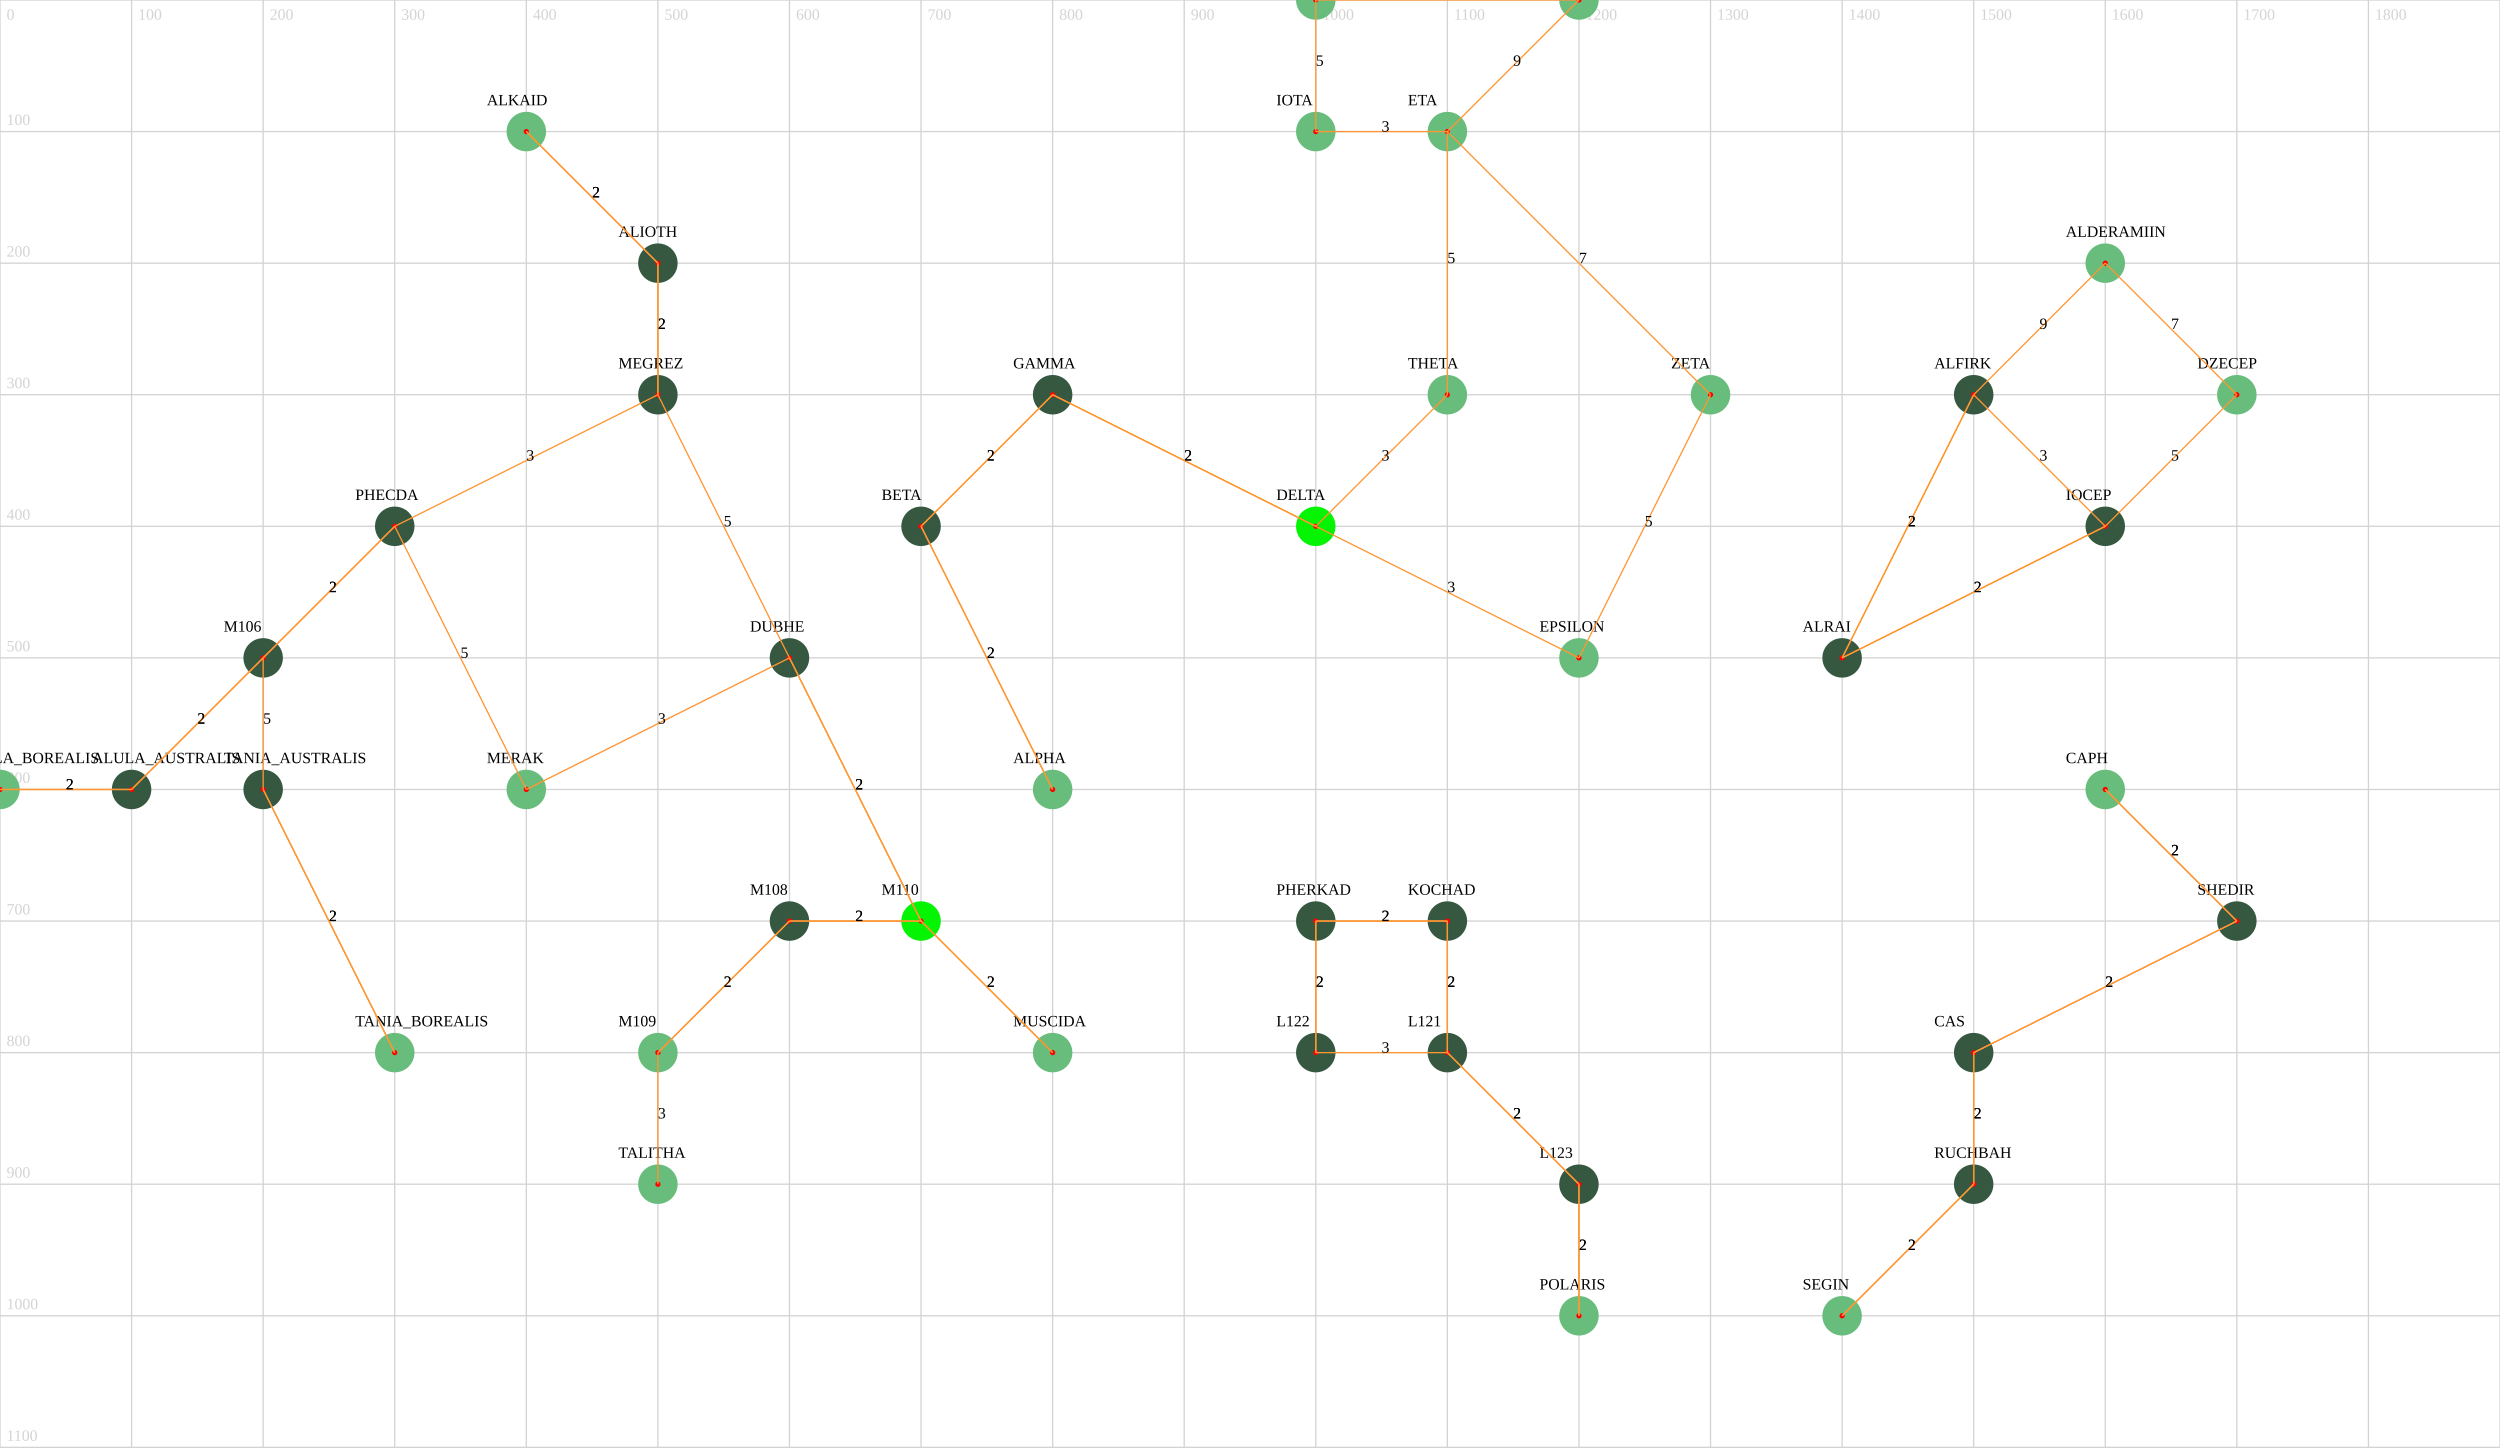
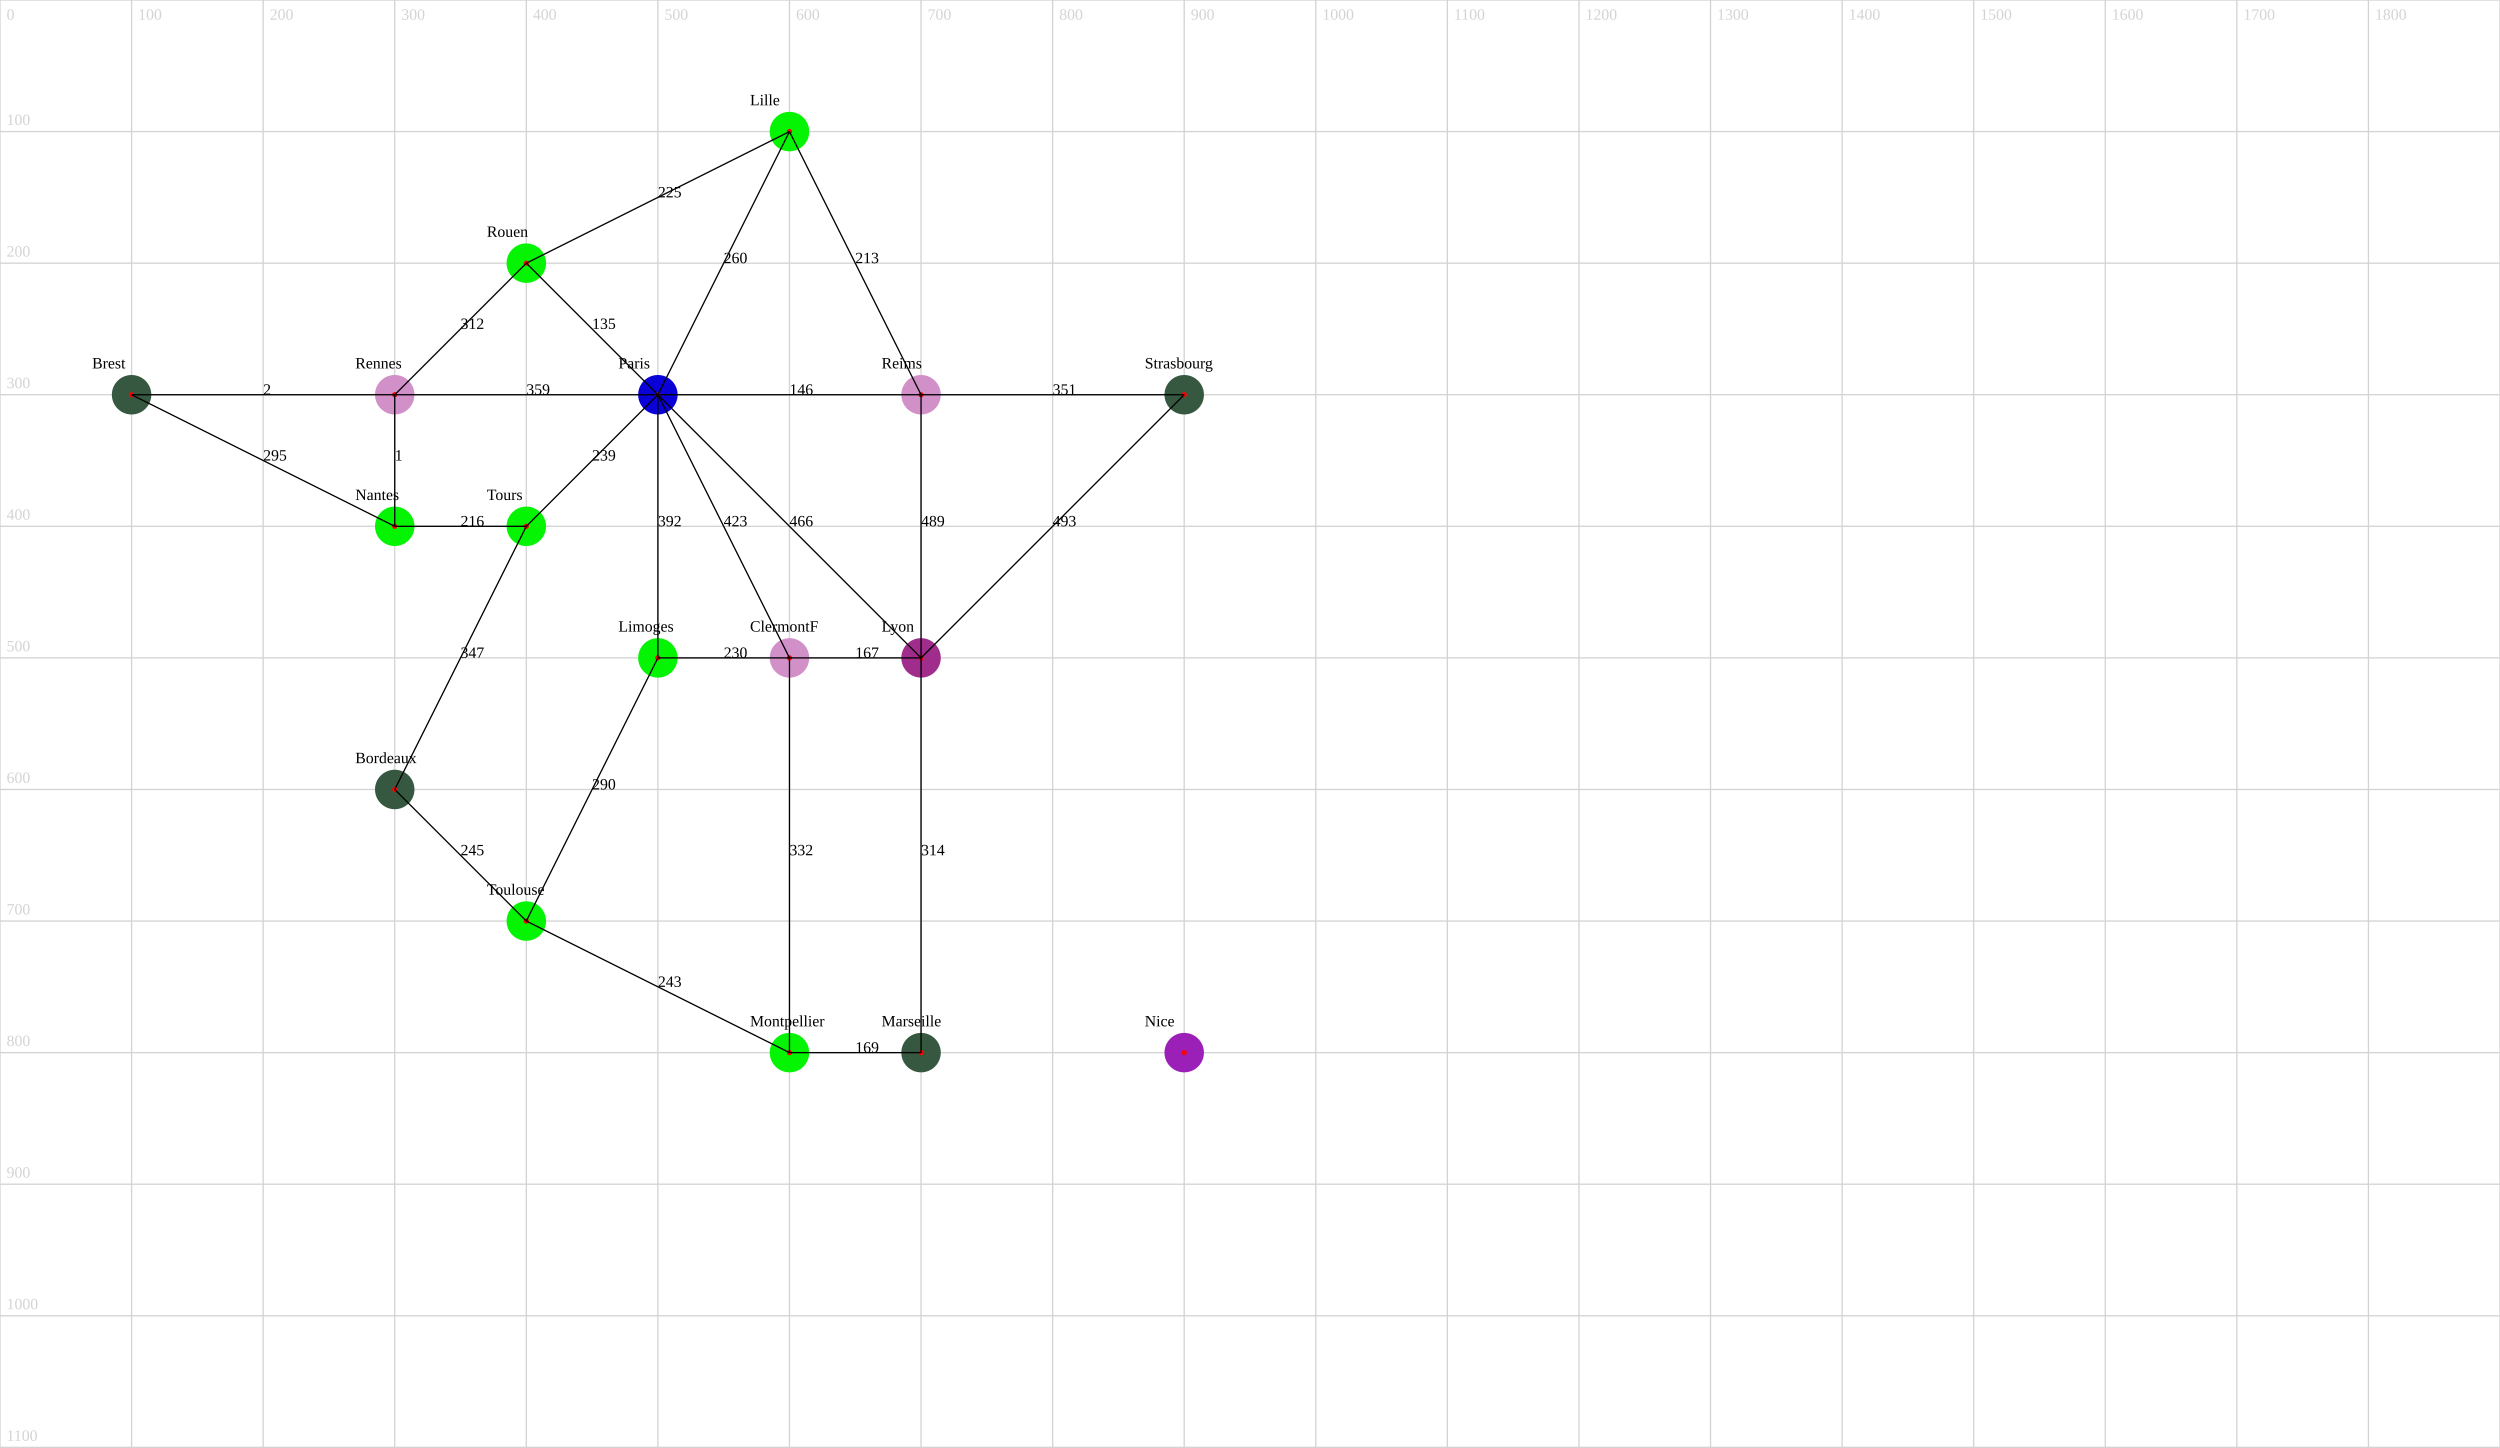
<svg xmlns="http://www.w3.org/2000/svg" version="1.1" width="1900" height="1100">
  <line x1="0" y1="0" x2="1900" y2="0" stroke="lightgrey" />
  <text x="5" y="-5" fill="lightgrey">0</text>
  <line x1="0" y1="100" x2="1900" y2="100" stroke="lightgrey" />
  <text x="5" y="95" fill="lightgrey">100</text>
  <line x1="0" y1="200" x2="1900" y2="200" stroke="lightgrey" />
  <text x="5" y="195" fill="lightgrey">200</text>
  <line x1="0" y1="300" x2="1900" y2="300" stroke="lightgrey" />
  <text x="5" y="295" fill="lightgrey">300</text>
  <line x1="0" y1="400" x2="1900" y2="400" stroke="lightgrey" />
  <text x="5" y="395" fill="lightgrey">400</text>
  <line x1="0" y1="500" x2="1900" y2="500" stroke="lightgrey" />
  <text x="5" y="495" fill="lightgrey">500</text>
  <line x1="0" y1="600" x2="1900" y2="600" stroke="lightgrey" />
  <text x="5" y="595" fill="lightgrey">600</text>
  <line x1="0" y1="700" x2="1900" y2="700" stroke="lightgrey" />
  <text x="5" y="695" fill="lightgrey">700</text>
  <line x1="0" y1="800" x2="1900" y2="800" stroke="lightgrey" />
  <text x="5" y="795" fill="lightgrey">800</text>
  <line x1="0" y1="900" x2="1900" y2="900" stroke="lightgrey" />
  <text x="5" y="895" fill="lightgrey">900</text>
  <line x1="0" y1="1000" x2="1900" y2="1000" stroke="lightgrey" />
  <text x="5" y="995" fill="lightgrey">1000</text>
  <line x1="0" y1="1100" x2="1900" y2="1100" stroke="lightgrey" />
  <text x="5" y="1095" fill="lightgrey">1100</text>
  <line x1="0" y1="0" x2="0" y2="1100" stroke="lightgrey" />
  <text x="5" y="15" fill="lightgrey">0</text>
  <line x1="100" y1="0" x2="100" y2="1100" stroke="lightgrey" />
  <text x="105" y="15" fill="lightgrey">100</text>
  <line x1="200" y1="0" x2="200" y2="1100" stroke="lightgrey" />
  <text x="205" y="15" fill="lightgrey">200</text>
  <line x1="300" y1="0" x2="300" y2="1100" stroke="lightgrey" />
  <text x="305" y="15" fill="lightgrey">300</text>
  <line x1="400" y1="0" x2="400" y2="1100" stroke="lightgrey" />
  <text x="405" y="15" fill="lightgrey">400</text>
  <line x1="500" y1="0" x2="500" y2="1100" stroke="lightgrey" />
  <text x="505" y="15" fill="lightgrey">500</text>
  <line x1="600" y1="0" x2="600" y2="1100" stroke="lightgrey" />
  <text x="605" y="15" fill="lightgrey">600</text>
  <line x1="700" y1="0" x2="700" y2="1100" stroke="lightgrey" />
  <text x="705" y="15" fill="lightgrey">700</text>
  <line x1="800" y1="0" x2="800" y2="1100" stroke="lightgrey" />
  <text x="805" y="15" fill="lightgrey">800</text>
  <line x1="900" y1="0" x2="900" y2="1100" stroke="lightgrey" />
  <text x="905" y="15" fill="lightgrey">900</text>
  <line x1="1000" y1="0" x2="1000" y2="1100" stroke="lightgrey" />
  <text x="1005" y="15" fill="lightgrey">1000</text>
  <line x1="1100" y1="0" x2="1100" y2="1100" stroke="lightgrey" />
  <text x="1105" y="15" fill="lightgrey">1100</text>
  <line x1="1200" y1="0" x2="1200" y2="1100" stroke="lightgrey" />
  <text x="1205" y="15" fill="lightgrey">1200</text>
  <line x1="1300" y1="0" x2="1300" y2="1100" stroke="lightgrey" />
  <text x="1305" y="15" fill="lightgrey">1300</text>
  <line x1="1400" y1="0" x2="1400" y2="1100" stroke="lightgrey" />
  <text x="1405" y="15" fill="lightgrey">1400</text>
  <line x1="1500" y1="0" x2="1500" y2="1100" stroke="lightgrey" />
  <text x="1505" y="15" fill="lightgrey">1500</text>
  <line x1="1600" y1="0" x2="1600" y2="1100" stroke="lightgrey" />
  <text x="1605" y="15" fill="lightgrey">1600</text>
  <line x1="1700" y1="0" x2="1700" y2="1100" stroke="lightgrey" />
  <text x="1705" y="15" fill="lightgrey">1700</text>
  <line x1="1800" y1="0" x2="1800" y2="1100" stroke="lightgrey" />
  <text x="1805" y="15" fill="lightgrey">1800</text>
  <line x1="1900" y1="0" x2="1900" y2="1100" stroke="lightgrey" />
  <text x="1905" y="15" fill="lightgrey">1900</text>
-   <circle cx="400" cy="100" r="15" fill="rgb(104,188,124)" />
-   <text x="370" y="80" fill="rgb(0,0,0)">ALKAID</text>
-   <circle cx="400" cy="100" r="2" fill="rgb(255,0,0)" />
-   <circle cx="500" cy="200" r="15" fill="rgb(54,88,64)" />
-   <text x="470" y="180" fill="rgb(0,0,0)">ALIOTH</text>
-   <circle cx="500" cy="200" r="2" fill="rgb(255,0,0)" />
-   <circle cx="500" cy="300" r="15" fill="rgb(54,88,64)" />
-   <text x="470" y="280" fill="rgb(0,0,0)">MEGREZ</text>
+   <circle cx="600" cy="100" r="15" fill="rgb(4,244,4)" />
+   <text x="570" y="80" fill="rgb(0,0,0)">Lille</text>
+   <circle cx="600" cy="100" r="2" fill="rgb(255,0,0)" />
+   <circle cx="400" cy="200" r="15" fill="rgb(4,244,4)" />
+   <text x="370" y="180" fill="rgb(0,0,0)">Rouen</text>
+   <circle cx="400" cy="200" r="2" fill="rgb(255,0,0)" />
+   <circle cx="100" cy="300" r="15" fill="rgb(54,88,64)" />
+   <text x="70" y="280" fill="rgb(0,0,0)">Brest</text>
+   <circle cx="100" cy="300" r="2" fill="rgb(255,0,0)" />
+   <circle cx="300" cy="300" r="15" fill="rgb(210,144,200)" />
+   <text x="270" y="280" fill="rgb(0,0,0)">Rennes</text>
+   <circle cx="300" cy="300" r="2" fill="rgb(255,0,0)" />
+   <circle cx="500" cy="300" r="15" fill="rgb(10,0,216)" />
+   <text x="470" y="280" fill="rgb(0,0,0)">Paris</text>
  <circle cx="500" cy="300" r="2" fill="rgb(255,0,0)" />
-   <circle cx="600" cy="500" r="15" fill="rgb(54,88,64)" />
-   <text x="570" y="480" fill="rgb(0,0,0)">DUBHE</text>
+   <circle cx="700" cy="300" r="15" fill="rgb(210,144,200)" />
+   <text x="670" y="280" fill="rgb(0,0,0)">Reims</text>
+   <circle cx="700" cy="300" r="2" fill="rgb(255,0,0)" />
+   <circle cx="900" cy="300" r="15" fill="rgb(54,88,64)" />
+   <text x="870" y="280" fill="rgb(0,0,0)">Strasbourg</text>
+   <circle cx="900" cy="300" r="2" fill="rgb(255,0,0)" />
+   <circle cx="300" cy="400" r="15" fill="rgb(4,244,4)" />
+   <text x="270" y="380" fill="rgb(0,0,0)">Nantes</text>
+   <circle cx="300" cy="400" r="2" fill="rgb(255,0,0)" />
+   <circle cx="400" cy="400" r="15" fill="rgb(4,244,4)" />
+   <text x="370" y="380" fill="rgb(0,0,0)">Tours</text>
+   <circle cx="400" cy="400" r="2" fill="rgb(255,0,0)" />
+   <circle cx="500" cy="500" r="15" fill="rgb(4,244,4)" />
+   <text x="470" y="480" fill="rgb(0,0,0)">Limoges</text>
+   <circle cx="500" cy="500" r="2" fill="rgb(255,0,0)" />
+   <circle cx="600" cy="500" r="15" fill="rgb(210,144,200)" />
+   <text x="570" y="480" fill="rgb(0,0,0)">ClermontF</text>
  <circle cx="600" cy="500" r="2" fill="rgb(255,0,0)" />
-   <circle cx="700" cy="700" r="15" fill="rgb(4,244,4)" />
-   <text x="670" y="680" fill="rgb(0,0,0)">M110</text>
-   <circle cx="700" cy="700" r="2" fill="rgb(255,0,0)" />
-   <circle cx="800" cy="800" r="15" fill="rgb(104,188,124)" />
-   <text x="770" y="780" fill="rgb(0,0,0)">MUSCIDA</text>
-   <circle cx="800" cy="800" r="2" fill="rgb(255,0,0)" />
-   <circle cx="600" cy="700" r="15" fill="rgb(54,88,64)" />
-   <text x="570" y="680" fill="rgb(0,0,0)">M108</text>
-   <circle cx="600" cy="700" r="2" fill="rgb(255,0,0)" />
-   <circle cx="500" cy="800" r="15" fill="rgb(104,188,124)" />
-   <text x="470" y="780" fill="rgb(0,0,0)">M109</text>
-   <circle cx="500" cy="800" r="2" fill="rgb(255,0,0)" />
-   <circle cx="500" cy="900" r="15" fill="rgb(104,188,124)" />
-   <text x="470" y="880" fill="rgb(0,0,0)">TALITHA</text>
-   <circle cx="500" cy="900" r="2" fill="rgb(255,0,0)" />
-   <circle cx="400" cy="600" r="15" fill="rgb(104,188,124)" />
-   <text x="370" y="580" fill="rgb(0,0,0)">MERAK</text>
-   <circle cx="400" cy="600" r="2" fill="rgb(255,0,0)" />
-   <circle cx="300" cy="400" r="15" fill="rgb(54,88,64)" />
-   <text x="270" y="380" fill="rgb(0,0,0)">PHECDA</text>
-   <circle cx="300" cy="400" r="2" fill="rgb(255,0,0)" />
-   <circle cx="200" cy="500" r="15" fill="rgb(54,88,64)" />
-   <text x="170" y="480" fill="rgb(0,0,0)">M106</text>
-   <circle cx="200" cy="500" r="2" fill="rgb(255,0,0)" />
-   <circle cx="200" cy="600" r="15" fill="rgb(54,88,64)" />
-   <text x="170" y="580" fill="rgb(0,0,0)">TANIA_AUSTRALIS</text>
-   <circle cx="200" cy="600" r="2" fill="rgb(255,0,0)" />
-   <circle cx="300" cy="800" r="15" fill="rgb(104,188,124)" />
-   <text x="270" y="780" fill="rgb(0,0,0)">TANIA_BOREALIS</text>
-   <circle cx="300" cy="800" r="2" fill="rgb(255,0,0)" />
-   <circle cx="100" cy="600" r="15" fill="rgb(54,88,64)" />
-   <text x="70" y="580" fill="rgb(0,0,0)">ALULA_AUSTRALIS</text>
-   <circle cx="100" cy="600" r="2" fill="rgb(255,0,0)" />
-   <circle cx="0" cy="600" r="15" fill="rgb(104,188,124)" />
-   <text x="-30" y="580" fill="rgb(0,0,0)">ALULA_BOREALIS</text>
-   <circle cx="0" cy="600" r="2" fill="rgb(255,0,0)" />
-   <circle cx="800" cy="600" r="15" fill="rgb(104,188,124)" />
-   <text x="770" y="580" fill="rgb(0,0,0)">ALPHA</text>
-   <circle cx="800" cy="600" r="2" fill="rgb(255,0,0)" />
-   <circle cx="700" cy="400" r="15" fill="rgb(54,88,64)" />
-   <text x="670" y="380" fill="rgb(0,0,0)">BETA</text>
-   <circle cx="700" cy="400" r="2" fill="rgb(255,0,0)" />
-   <circle cx="800" cy="300" r="15" fill="rgb(54,88,64)" />
-   <text x="770" y="280" fill="rgb(0,0,0)">GAMMA</text>
-   <circle cx="800" cy="300" r="2" fill="rgb(255,0,0)" />
-   <circle cx="1000" cy="400" r="15" fill="rgb(4,244,4)" />
-   <text x="970" y="380" fill="rgb(0,0,0)">DELTA</text>
-   <circle cx="1000" cy="400" r="2" fill="rgb(255,0,0)" />
-   <circle cx="1200" cy="500" r="15" fill="rgb(104,188,124)" />
-   <text x="1170" y="480" fill="rgb(0,0,0)">EPSILON</text>
-   <circle cx="1200" cy="500" r="2" fill="rgb(255,0,0)" />
-   <circle cx="1300" cy="300" r="15" fill="rgb(104,188,124)" />
-   <text x="1270" y="280" fill="rgb(0,0,0)">ZETA</text>
-   <circle cx="1300" cy="300" r="2" fill="rgb(255,0,0)" />
-   <circle cx="1100" cy="100" r="15" fill="rgb(104,188,124)" />
-   <text x="1070" y="80" fill="rgb(0,0,0)">ETA</text>
-   <circle cx="1100" cy="100" r="2" fill="rgb(255,0,0)" />
-   <circle cx="1100" cy="300" r="15" fill="rgb(104,188,124)" />
-   <text x="1070" y="280" fill="rgb(0,0,0)">THETA</text>
-   <circle cx="1100" cy="300" r="2" fill="rgb(255,0,0)" />
-   <circle cx="1000" cy="100" r="15" fill="rgb(104,188,124)" />
-   <text x="970" y="80" fill="rgb(0,0,0)">IOTA</text>
-   <circle cx="1000" cy="100" r="2" fill="rgb(255,0,0)" />
-   <circle cx="1000" cy="0" r="15" fill="rgb(104,188,124)" />
-   <text x="970" y="-20" fill="rgb(0,0,0)">KAPPA</text>
-   <circle cx="1000" cy="0" r="2" fill="rgb(255,0,0)" />
-   <circle cx="1200" cy="0" r="15" fill="rgb(104,188,124)" />
-   <text x="1170" y="-20" fill="rgb(0,0,0)">LAMBDA</text>
-   <circle cx="1200" cy="0" r="2" fill="rgb(255,0,0)" />
-   <circle cx="1000" cy="700" r="15" fill="rgb(54,88,64)" />
-   <text x="970" y="680" fill="rgb(0,0,0)">PHERKAD</text>
-   <circle cx="1000" cy="700" r="2" fill="rgb(255,0,0)" />
-   <circle cx="1100" cy="700" r="15" fill="rgb(54,88,64)" />
-   <text x="1070" y="680" fill="rgb(0,0,0)">KOCHAD</text>
-   <circle cx="1100" cy="700" r="2" fill="rgb(255,0,0)" />
-   <circle cx="1100" cy="800" r="15" fill="rgb(54,88,64)" />
-   <text x="1070" y="780" fill="rgb(0,0,0)">L121</text>
-   <circle cx="1100" cy="800" r="2" fill="rgb(255,0,0)" />
-   <circle cx="1000" cy="800" r="15" fill="rgb(54,88,64)" />
-   <text x="970" y="780" fill="rgb(0,0,0)">L122</text>
-   <circle cx="1000" cy="800" r="2" fill="rgb(255,0,0)" />
-   <circle cx="1200" cy="900" r="15" fill="rgb(54,88,64)" />
-   <text x="1170" y="880" fill="rgb(0,0,0)">L123</text>
-   <circle cx="1200" cy="900" r="2" fill="rgb(255,0,0)" />
-   <circle cx="1200" cy="1000" r="15" fill="rgb(104,188,124)" />
-   <text x="1170" y="980" fill="rgb(0,0,0)">POLARIS</text>
-   <circle cx="1200" cy="1000" r="2" fill="rgb(255,0,0)" />
-   <circle cx="1400" cy="1000" r="15" fill="rgb(104,188,124)" />
-   <text x="1370" y="980" fill="rgb(0,0,0)">SEGIN</text>
-   <circle cx="1400" cy="1000" r="2" fill="rgb(255,0,0)" />
-   <circle cx="1500" cy="900" r="15" fill="rgb(54,88,64)" />
-   <text x="1470" y="880" fill="rgb(0,0,0)">RUCHBAH</text>
-   <circle cx="1500" cy="900" r="2" fill="rgb(255,0,0)" />
-   <circle cx="1500" cy="800" r="15" fill="rgb(54,88,64)" />
-   <text x="1470" y="780" fill="rgb(0,0,0)">CAS</text>
-   <circle cx="1500" cy="800" r="2" fill="rgb(255,0,0)" />
-   <circle cx="1700" cy="700" r="15" fill="rgb(54,88,64)" />
-   <text x="1670" y="680" fill="rgb(0,0,0)">SHEDIR</text>
-   <circle cx="1700" cy="700" r="2" fill="rgb(255,0,0)" />
-   <circle cx="1600" cy="600" r="15" fill="rgb(104,188,124)" />
-   <text x="1570" y="580" fill="rgb(0,0,0)">CAPH</text>
-   <circle cx="1600" cy="600" r="2" fill="rgb(255,0,0)" />
-   <circle cx="1400" cy="500" r="15" fill="rgb(54,88,64)" />
-   <text x="1370" y="480" fill="rgb(0,0,0)">ALRAI</text>
-   <circle cx="1400" cy="500" r="2" fill="rgb(255,0,0)" />
-   <circle cx="1500" cy="300" r="15" fill="rgb(54,88,64)" />
-   <text x="1470" y="280" fill="rgb(0,0,0)">ALFIRK</text>
-   <circle cx="1500" cy="300" r="2" fill="rgb(255,0,0)" />
-   <circle cx="1600" cy="400" r="15" fill="rgb(54,88,64)" />
-   <text x="1570" y="380" fill="rgb(0,0,0)">IOCEP</text>
-   <circle cx="1600" cy="400" r="2" fill="rgb(255,0,0)" />
-   <circle cx="1700" cy="300" r="15" fill="rgb(104,188,124)" />
-   <text x="1670" y="280" fill="rgb(0,0,0)">DZECEP</text>
-   <circle cx="1700" cy="300" r="2" fill="rgb(255,0,0)" />
-   <circle cx="1600" cy="200" r="15" fill="rgb(104,188,124)" />
-   <text x="1570" y="180" fill="rgb(0,0,0)">ALDERAMIIN</text>
-   <circle cx="1600" cy="200" r="2" fill="rgb(255,0,0)" />
-   <line x1="400" y1="100" x2="500" y2="200" stroke="rgb(255,150,50)" />
-   <text x="450" y="150" fill="rgb(0,0,0)">2</text>
-   <line x1="500" y1="200" x2="400" y2="100" stroke="rgb(255,150,50)" />
-   <text x="450" y="150" fill="rgb(0,0,0)">2</text>
-   <line x1="500" y1="200" x2="500" y2="300" stroke="rgb(255,150,50)" />
-   <text x="500" y="250" fill="rgb(0,0,0)">2</text>
-   <line x1="500" y1="300" x2="500" y2="200" stroke="rgb(255,150,50)" />
-   <text x="500" y="250" fill="rgb(0,0,0)">2</text>
-   <line x1="500" y1="300" x2="600" y2="500" stroke="rgb(255,150,50)" />
-   <text x="550" y="400" fill="rgb(0,0,0)">5</text>
-   <line x1="600" y1="500" x2="700" y2="700" stroke="rgb(255,150,50)" />
-   <text x="650" y="600" fill="rgb(0,0,0)">2</text>
-   <line x1="700" y1="700" x2="600" y2="500" stroke="rgb(255,150,50)" />
-   <text x="650" y="600" fill="rgb(0,0,0)">2</text>
-   <line x1="700" y1="700" x2="800" y2="800" stroke="rgb(255,150,50)" />
-   <text x="750" y="750" fill="rgb(0,0,0)">2</text>
-   <line x1="800" y1="800" x2="700" y2="700" stroke="rgb(255,150,50)" />
-   <text x="750" y="750" fill="rgb(0,0,0)">2</text>
-   <line x1="700" y1="700" x2="600" y2="700" stroke="rgb(255,150,50)" />
-   <text x="650" y="700" fill="rgb(0,0,0)">2</text>
-   <line x1="600" y1="700" x2="700" y2="700" stroke="rgb(255,150,50)" />
-   <text x="650" y="700" fill="rgb(0,0,0)">2</text>
-   <line x1="600" y1="700" x2="500" y2="800" stroke="rgb(255,150,50)" />
-   <text x="550" y="750" fill="rgb(0,0,0)">2</text>
-   <line x1="500" y1="800" x2="600" y2="700" stroke="rgb(255,150,50)" />
-   <text x="550" y="750" fill="rgb(0,0,0)">2</text>
-   <line x1="500" y1="900" x2="500" y2="800" stroke="rgb(255,150,50)" />
-   <text x="500" y="850" fill="rgb(0,0,0)">3</text>
-   <line x1="600" y1="500" x2="400" y2="600" stroke="rgb(255,150,50)" />
-   <text x="500" y="550" fill="rgb(0,0,0)">3</text>
-   <line x1="400" y1="600" x2="300" y2="400" stroke="rgb(255,150,50)" />
-   <text x="350" y="500" fill="rgb(0,0,0)">5</text>
-   <line x1="300" y1="400" x2="500" y2="300" stroke="rgb(255,150,50)" />
-   <text x="400" y="350" fill="rgb(0,0,0)">3</text>
-   <line x1="300" y1="400" x2="200" y2="500" stroke="rgb(255,150,50)" />
-   <text x="250" y="450" fill="rgb(0,0,0)">2</text>
-   <line x1="200" y1="500" x2="300" y2="400" stroke="rgb(255,150,50)" />
-   <text x="250" y="450" fill="rgb(0,0,0)">2</text>
-   <line x1="200" y1="600" x2="200" y2="500" stroke="rgb(255,150,50)" />
-   <text x="200" y="550" fill="rgb(0,0,0)">5</text>
-   <line x1="200" y1="600" x2="300" y2="800" stroke="rgb(255,150,50)" />
-   <text x="250" y="700" fill="rgb(0,0,0)">2</text>
-   <line x1="300" y1="800" x2="200" y2="600" stroke="rgb(255,150,50)" />
-   <text x="250" y="700" fill="rgb(0,0,0)">2</text>
-   <line x1="200" y1="500" x2="100" y2="600" stroke="rgb(255,150,50)" />
-   <text x="150" y="550" fill="rgb(0,0,0)">2</text>
-   <line x1="100" y1="600" x2="200" y2="500" stroke="rgb(255,150,50)" />
-   <text x="150" y="550" fill="rgb(0,0,0)">2</text>
-   <line x1="100" y1="600" x2="0" y2="600" stroke="rgb(255,150,50)" />
-   <text x="50" y="600" fill="rgb(0,0,0)">2</text>
-   <line x1="0" y1="600" x2="100" y2="600" stroke="rgb(255,150,50)" />
-   <text x="50" y="600" fill="rgb(0,0,0)">2</text>
-   <line x1="800" y1="600" x2="700" y2="400" stroke="rgb(255,150,50)" />
-   <text x="750" y="500" fill="rgb(0,0,0)">2</text>
-   <line x1="700" y1="400" x2="800" y2="600" stroke="rgb(255,150,50)" />
-   <text x="750" y="500" fill="rgb(0,0,0)">2</text>
-   <line x1="700" y1="400" x2="800" y2="300" stroke="rgb(255,150,50)" />
-   <text x="750" y="350" fill="rgb(0,0,0)">2</text>
-   <line x1="800" y1="300" x2="700" y2="400" stroke="rgb(255,150,50)" />
-   <text x="750" y="350" fill="rgb(0,0,0)">2</text>
-   <line x1="800" y1="300" x2="1000" y2="400" stroke="rgb(255,150,50)" />
-   <text x="900" y="350" fill="rgb(0,0,0)">2</text>
-   <line x1="1000" y1="400" x2="800" y2="300" stroke="rgb(255,150,50)" />
-   <text x="900" y="350" fill="rgb(0,0,0)">2</text>
-   <line x1="1000" y1="400" x2="1200" y2="500" stroke="rgb(255,150,50)" />
-   <text x="1100" y="450" fill="rgb(0,0,0)">3</text>
-   <line x1="1200" y1="500" x2="1300" y2="300" stroke="rgb(255,150,50)" />
-   <text x="1250" y="400" fill="rgb(0,0,0)">5</text>
-   <line x1="1300" y1="300" x2="1100" y2="100" stroke="rgb(255,150,50)" />
-   <text x="1200" y="200" fill="rgb(0,0,0)">7</text>
-   <line x1="1000" y1="400" x2="1100" y2="300" stroke="rgb(255,150,50)" />
-   <text x="1050" y="350" fill="rgb(0,0,0)">3</text>
-   <line x1="1100" y1="300" x2="1100" y2="100" stroke="rgb(255,150,50)" />
-   <text x="1100" y="200" fill="rgb(0,0,0)">5</text>
-   <line x1="1100" y1="100" x2="1000" y2="100" stroke="rgb(255,150,50)" />
-   <text x="1050" y="100" fill="rgb(0,0,0)">3</text>
-   <line x1="1000" y1="100" x2="1000" y2="0" stroke="rgb(255,150,50)" />
-   <text x="1000" y="50" fill="rgb(0,0,0)">5</text>
-   <line x1="1000" y1="0" x2="1200" y2="0" stroke="rgb(255,150,50)" />
-   <text x="1100" y="0" fill="rgb(0,0,0)">7</text>
-   <line x1="1200" y1="0" x2="1100" y2="100" stroke="rgb(255,150,50)" />
-   <text x="1150" y="50" fill="rgb(0,0,0)">9</text>
-   <line x1="1000" y1="700" x2="1100" y2="700" stroke="rgb(255,150,50)" />
-   <text x="1050" y="700" fill="rgb(0,0,0)">2</text>
-   <line x1="1100" y1="700" x2="1000" y2="700" stroke="rgb(255,150,50)" />
-   <text x="1050" y="700" fill="rgb(0,0,0)">2</text>
-   <line x1="1100" y1="700" x2="1100" y2="800" stroke="rgb(255,150,50)" />
-   <text x="1100" y="750" fill="rgb(0,0,0)">2</text>
-   <line x1="1100" y1="800" x2="1100" y2="700" stroke="rgb(255,150,50)" />
-   <text x="1100" y="750" fill="rgb(0,0,0)">2</text>
-   <line x1="1000" y1="700" x2="1000" y2="800" stroke="rgb(255,150,50)" />
-   <text x="1000" y="750" fill="rgb(0,0,0)">2</text>
-   <line x1="1000" y1="800" x2="1000" y2="700" stroke="rgb(255,150,50)" />
-   <text x="1000" y="750" fill="rgb(0,0,0)">2</text>
-   <line x1="1000" y1="800" x2="1100" y2="800" stroke="rgb(255,150,50)" />
-   <text x="1050" y="800" fill="rgb(0,0,0)">3</text>
-   <line x1="1100" y1="800" x2="1200" y2="900" stroke="rgb(255,150,50)" />
-   <text x="1150" y="850" fill="rgb(0,0,0)">2</text>
-   <line x1="1200" y1="900" x2="1100" y2="800" stroke="rgb(255,150,50)" />
-   <text x="1150" y="850" fill="rgb(0,0,0)">2</text>
-   <line x1="1200" y1="900" x2="1200" y2="1000" stroke="rgb(255,150,50)" />
-   <text x="1200" y="950" fill="rgb(0,0,0)">2</text>
-   <line x1="1200" y1="1000" x2="1200" y2="900" stroke="rgb(255,150,50)" />
-   <text x="1200" y="950" fill="rgb(0,0,0)">2</text>
-   <line x1="1400" y1="1000" x2="1500" y2="900" stroke="rgb(255,150,50)" />
-   <text x="1450" y="950" fill="rgb(0,0,0)">2</text>
-   <line x1="1500" y1="900" x2="1400" y2="1000" stroke="rgb(255,150,50)" />
-   <text x="1450" y="950" fill="rgb(0,0,0)">2</text>
-   <line x1="1500" y1="900" x2="1500" y2="800" stroke="rgb(255,150,50)" />
-   <text x="1500" y="850" fill="rgb(0,0,0)">2</text>
-   <line x1="1500" y1="800" x2="1500" y2="900" stroke="rgb(255,150,50)" />
-   <text x="1500" y="850" fill="rgb(0,0,0)">2</text>
-   <line x1="1500" y1="800" x2="1700" y2="700" stroke="rgb(255,150,50)" />
-   <text x="1600" y="750" fill="rgb(0,0,0)">2</text>
-   <line x1="1700" y1="700" x2="1500" y2="800" stroke="rgb(255,150,50)" />
-   <text x="1600" y="750" fill="rgb(0,0,0)">2</text>
-   <line x1="1700" y1="700" x2="1600" y2="600" stroke="rgb(255,150,50)" />
-   <text x="1650" y="650" fill="rgb(0,0,0)">2</text>
-   <line x1="1600" y1="600" x2="1700" y2="700" stroke="rgb(255,150,50)" />
-   <text x="1650" y="650" fill="rgb(0,0,0)">2</text>
-   <line x1="1400" y1="500" x2="1500" y2="300" stroke="rgb(255,150,50)" />
-   <text x="1450" y="400" fill="rgb(0,0,0)">2</text>
-   <line x1="1500" y1="300" x2="1400" y2="500" stroke="rgb(255,150,50)" />
-   <text x="1450" y="400" fill="rgb(0,0,0)">2</text>
-   <line x1="1400" y1="500" x2="1600" y2="400" stroke="rgb(255,150,50)" />
-   <text x="1500" y="450" fill="rgb(0,0,0)">2</text>
-   <line x1="1600" y1="400" x2="1400" y2="500" stroke="rgb(255,150,50)" />
-   <text x="1500" y="450" fill="rgb(0,0,0)">2</text>
-   <line x1="1500" y1="300" x2="1600" y2="400" stroke="rgb(255,150,50)" />
-   <text x="1550" y="350" fill="rgb(0,0,0)">3</text>
-   <line x1="1600" y1="400" x2="1700" y2="300" stroke="rgb(255,150,50)" />
-   <text x="1650" y="350" fill="rgb(0,0,0)">5</text>
-   <line x1="1700" y1="300" x2="1600" y2="200" stroke="rgb(255,150,50)" />
-   <text x="1650" y="250" fill="rgb(0,0,0)">7</text>
-   <line x1="1600" y1="200" x2="1500" y2="300" stroke="rgb(255,150,50)" />
-   <text x="1550" y="250" fill="rgb(0,0,0)">9</text>
+   <circle cx="700" cy="500" r="15" fill="rgb(160,44,140)" />
+   <text x="670" y="480" fill="rgb(0,0,0)">Lyon</text>
+   <circle cx="700" cy="500" r="2" fill="rgb(255,0,0)" />
+   <circle cx="300" cy="600" r="15" fill="rgb(54,88,64)" />
+   <text x="270" y="580" fill="rgb(0,0,0)">Bordeaux</text>
+   <circle cx="300" cy="600" r="2" fill="rgb(255,0,0)" />
+   <circle cx="400" cy="700" r="15" fill="rgb(4,244,4)" />
+   <text x="370" y="680" fill="rgb(0,0,0)">Toulouse</text>
+   <circle cx="400" cy="700" r="2" fill="rgb(255,0,0)" />
+   <circle cx="600" cy="800" r="15" fill="rgb(4,244,4)" />
+   <text x="570" y="780" fill="rgb(0,0,0)">Montpellier</text>
+   <circle cx="600" cy="800" r="2" fill="rgb(255,0,0)" />
+   <circle cx="700" cy="800" r="15" fill="rgb(54,88,64)" />
+   <text x="670" y="780" fill="rgb(0,0,0)">Marseille</text>
+   <circle cx="700" cy="800" r="2" fill="rgb(255,0,0)" />
+   <circle cx="900" cy="800" r="15" fill="rgb(154,32,184)" />
+   <text x="870" y="780" fill="rgb(0,0,0)">Nice</text>
+   <circle cx="900" cy="800" r="2" fill="rgb(255,0,0)" />
+   <line x1="600" y1="100" x2="400" y2="200" stroke="rgb(0,0,0)" />
+   <text x="500" y="150" fill="rgb(0,0,0)">225</text>
+   <line x1="600" y1="100" x2="500" y2="300" stroke="rgb(0,0,0)" />
+   <text x="550" y="200" fill="rgb(0,0,0)">260</text>
+   <line x1="600" y1="100" x2="700" y2="300" stroke="rgb(0,0,0)" />
+   <text x="650" y="200" fill="rgb(0,0,0)">213</text>
+   <line x1="400" y1="200" x2="300" y2="300" stroke="rgb(0,0,0)" />
+   <text x="350" y="250" fill="rgb(0,0,0)">312</text>
+   <line x1="400" y1="200" x2="500" y2="300" stroke="rgb(0,0,0)" />
+   <text x="450" y="250" fill="rgb(0,0,0)">135</text>
+   <line x1="100" y1="300" x2="300" y2="300" stroke="rgb(0,0,0)" />
+   <text x="200" y="300" fill="rgb(0,0,0)">2</text>
+   <line x1="100" y1="300" x2="300" y2="400" stroke="rgb(0,0,0)" />
+   <text x="200" y="350" fill="rgb(0,0,0)">295</text>
+   <line x1="300" y1="300" x2="500" y2="300" stroke="rgb(0,0,0)" />
+   <text x="400" y="300" fill="rgb(0,0,0)">359</text>
+   <line x1="300" y1="300" x2="300" y2="400" stroke="rgb(0,0,0)" />
+   <text x="300" y="350" fill="rgb(0,0,0)">1</text>
+   <line x1="500" y1="300" x2="400" y2="400" stroke="rgb(0,0,0)" />
+   <text x="450" y="350" fill="rgb(0,0,0)">239</text>
+   <line x1="500" y1="300" x2="500" y2="500" stroke="rgb(0,0,0)" />
+   <text x="500" y="400" fill="rgb(0,0,0)">392</text>
+   <line x1="500" y1="300" x2="600" y2="500" stroke="rgb(0,0,0)" />
+   <text x="550" y="400" fill="rgb(0,0,0)">423</text>
+   <line x1="500" y1="300" x2="700" y2="500" stroke="rgb(0,0,0)" />
+   <text x="600" y="400" fill="rgb(0,0,0)">466</text>
+   <line x1="500" y1="300" x2="700" y2="300" stroke="rgb(0,0,0)" />
+   <text x="600" y="300" fill="rgb(0,0,0)">146</text>
+   <line x1="700" y1="300" x2="700" y2="500" stroke="rgb(0,0,0)" />
+   <text x="700" y="400" fill="rgb(0,0,0)">489</text>
+   <line x1="700" y1="300" x2="900" y2="300" stroke="rgb(0,0,0)" />
+   <text x="800" y="300" fill="rgb(0,0,0)">351</text>
+   <line x1="900" y1="300" x2="700" y2="500" stroke="rgb(0,0,0)" />
+   <text x="800" y="400" fill="rgb(0,0,0)">493</text>
+   <line x1="300" y1="400" x2="400" y2="400" stroke="rgb(0,0,0)" />
+   <text x="350" y="400" fill="rgb(0,0,0)">216</text>
+   <line x1="400" y1="400" x2="300" y2="600" stroke="rgb(0,0,0)" />
+   <text x="350" y="500" fill="rgb(0,0,0)">347</text>
+   <line x1="500" y1="500" x2="400" y2="700" stroke="rgb(0,0,0)" />
+   <text x="450" y="600" fill="rgb(0,0,0)">290</text>
+   <line x1="500" y1="500" x2="600" y2="500" stroke="rgb(0,0,0)" />
+   <text x="550" y="500" fill="rgb(0,0,0)">230</text>
+   <line x1="600" y1="500" x2="700" y2="500" stroke="rgb(0,0,0)" />
+   <text x="650" y="500" fill="rgb(0,0,0)">167</text>
+   <line x1="600" y1="500" x2="600" y2="800" stroke="rgb(0,0,0)" />
+   <text x="600" y="650" fill="rgb(0,0,0)">332</text>
+   <line x1="700" y1="500" x2="700" y2="800" stroke="rgb(0,0,0)" />
+   <text x="700" y="650" fill="rgb(0,0,0)">314</text>
+   <line x1="300" y1="600" x2="400" y2="700" stroke="rgb(0,0,0)" />
+   <text x="350" y="650" fill="rgb(0,0,0)">245</text>
+   <line x1="400" y1="700" x2="600" y2="800" stroke="rgb(0,0,0)" />
+   <text x="500" y="750" fill="rgb(0,0,0)">243</text>
+   <line x1="600" y1="800" x2="700" y2="800" stroke="rgb(0,0,0)" />
+   <text x="650" y="800" fill="rgb(0,0,0)">169</text>
</svg>
